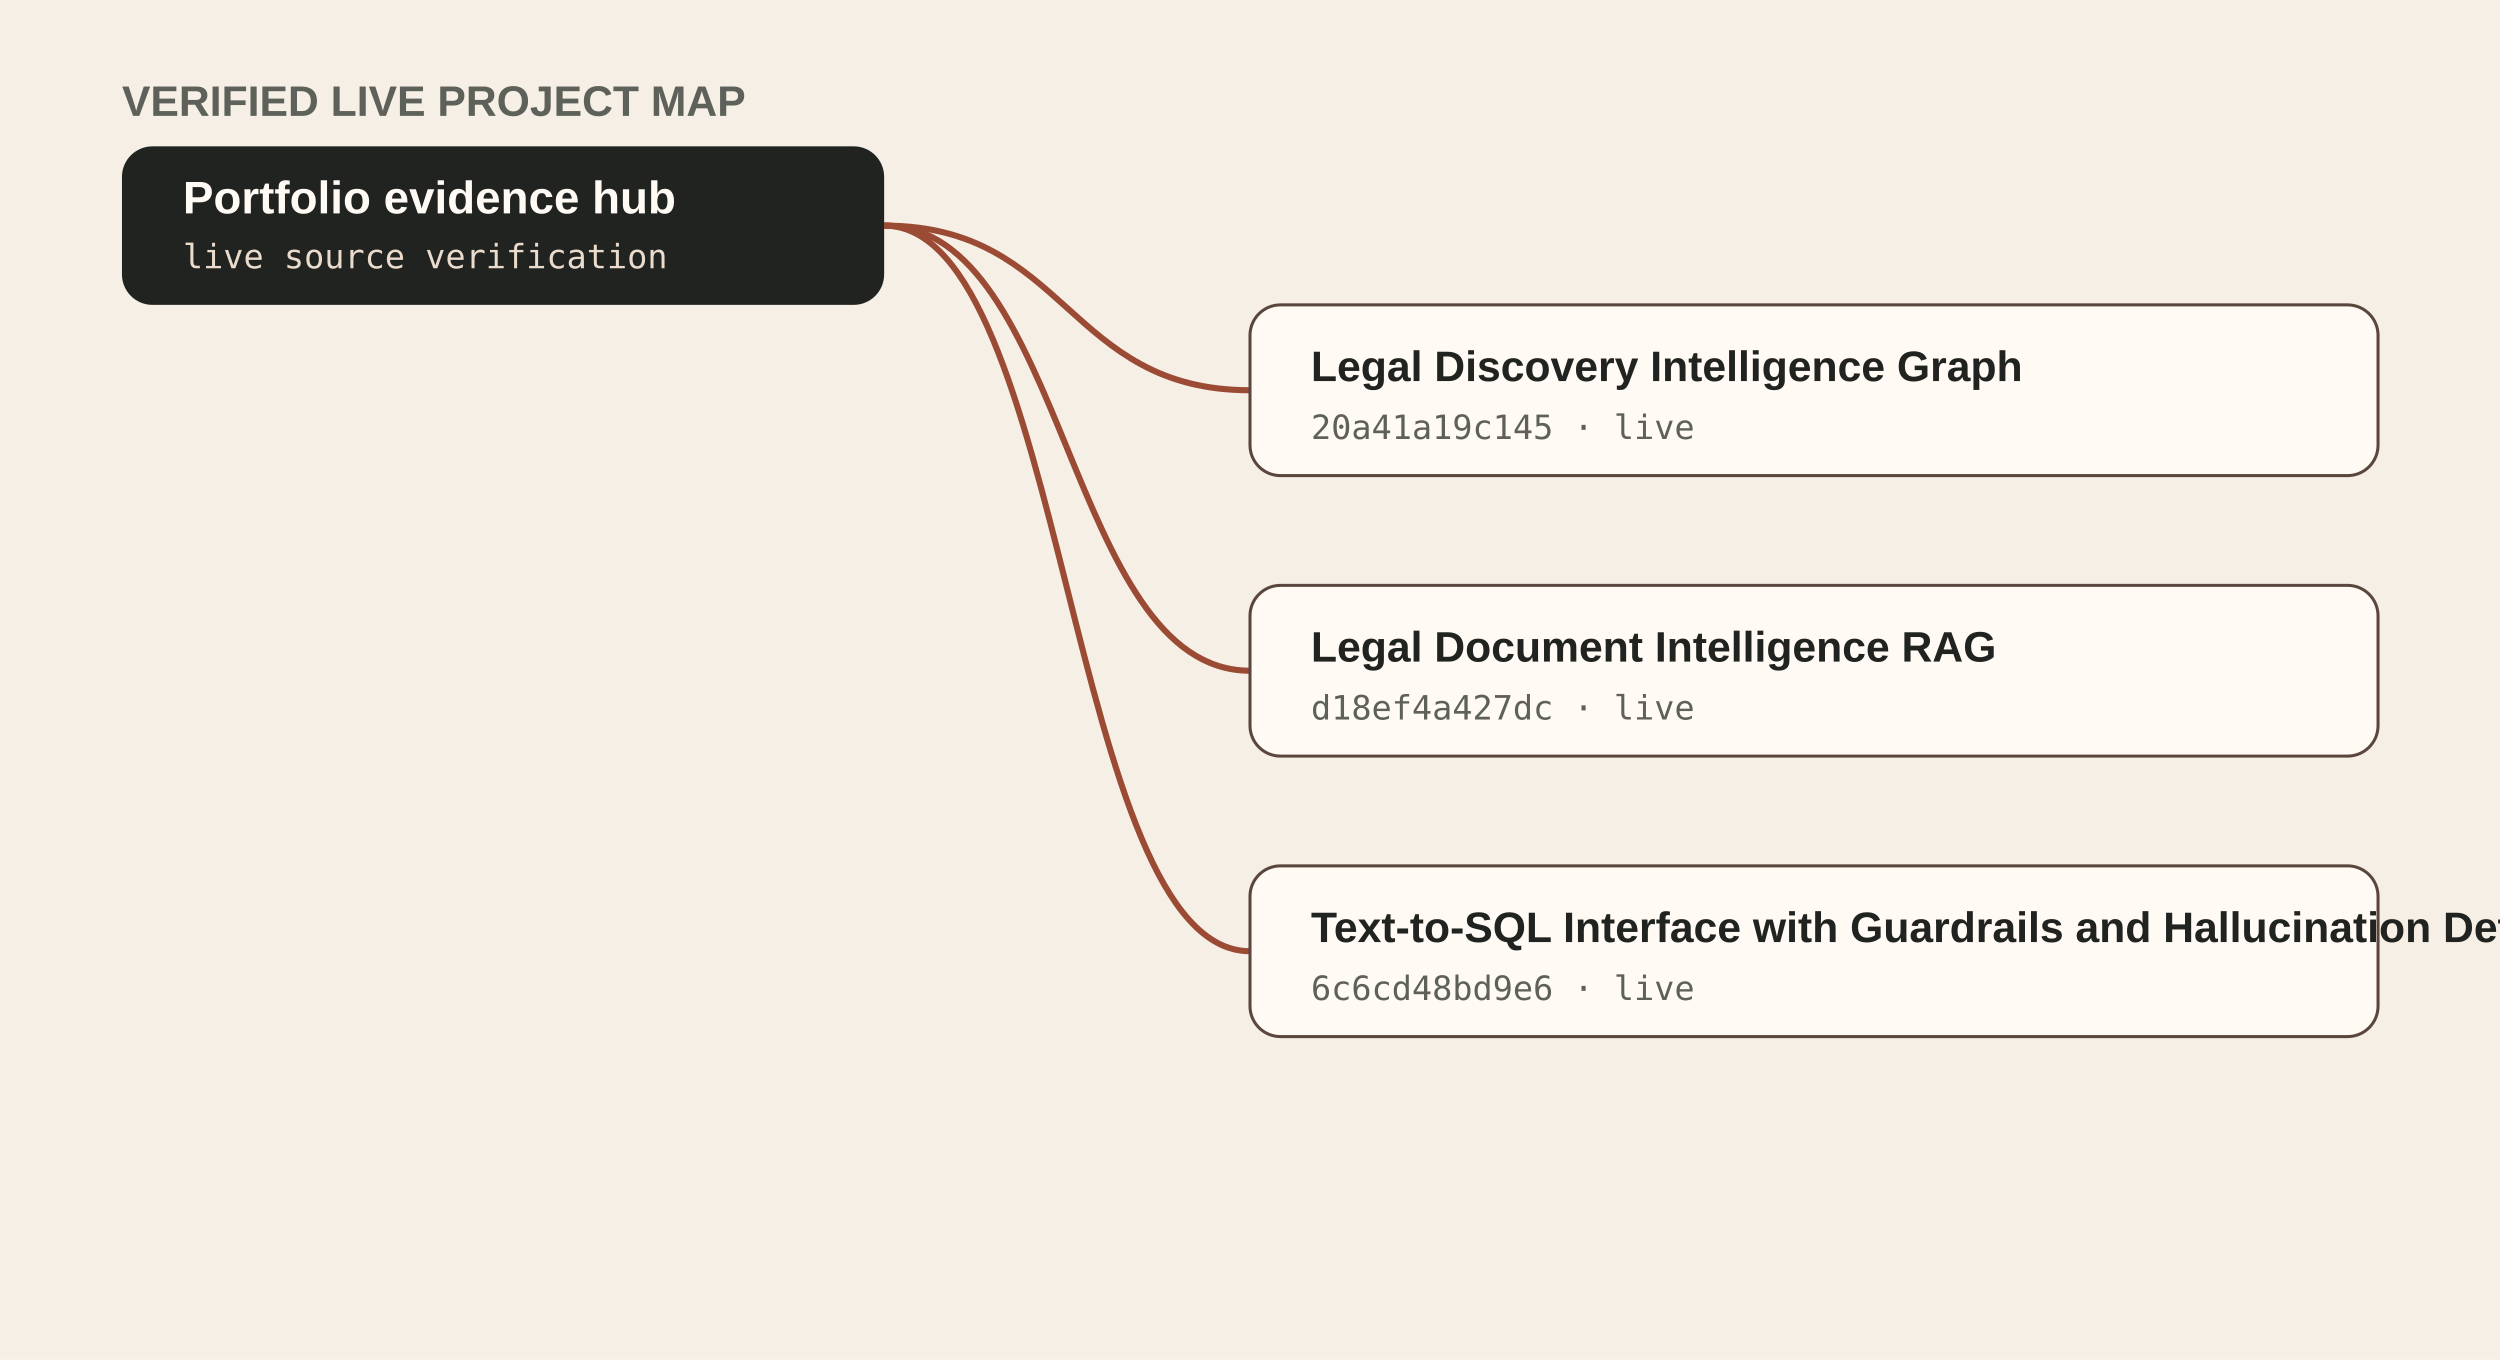
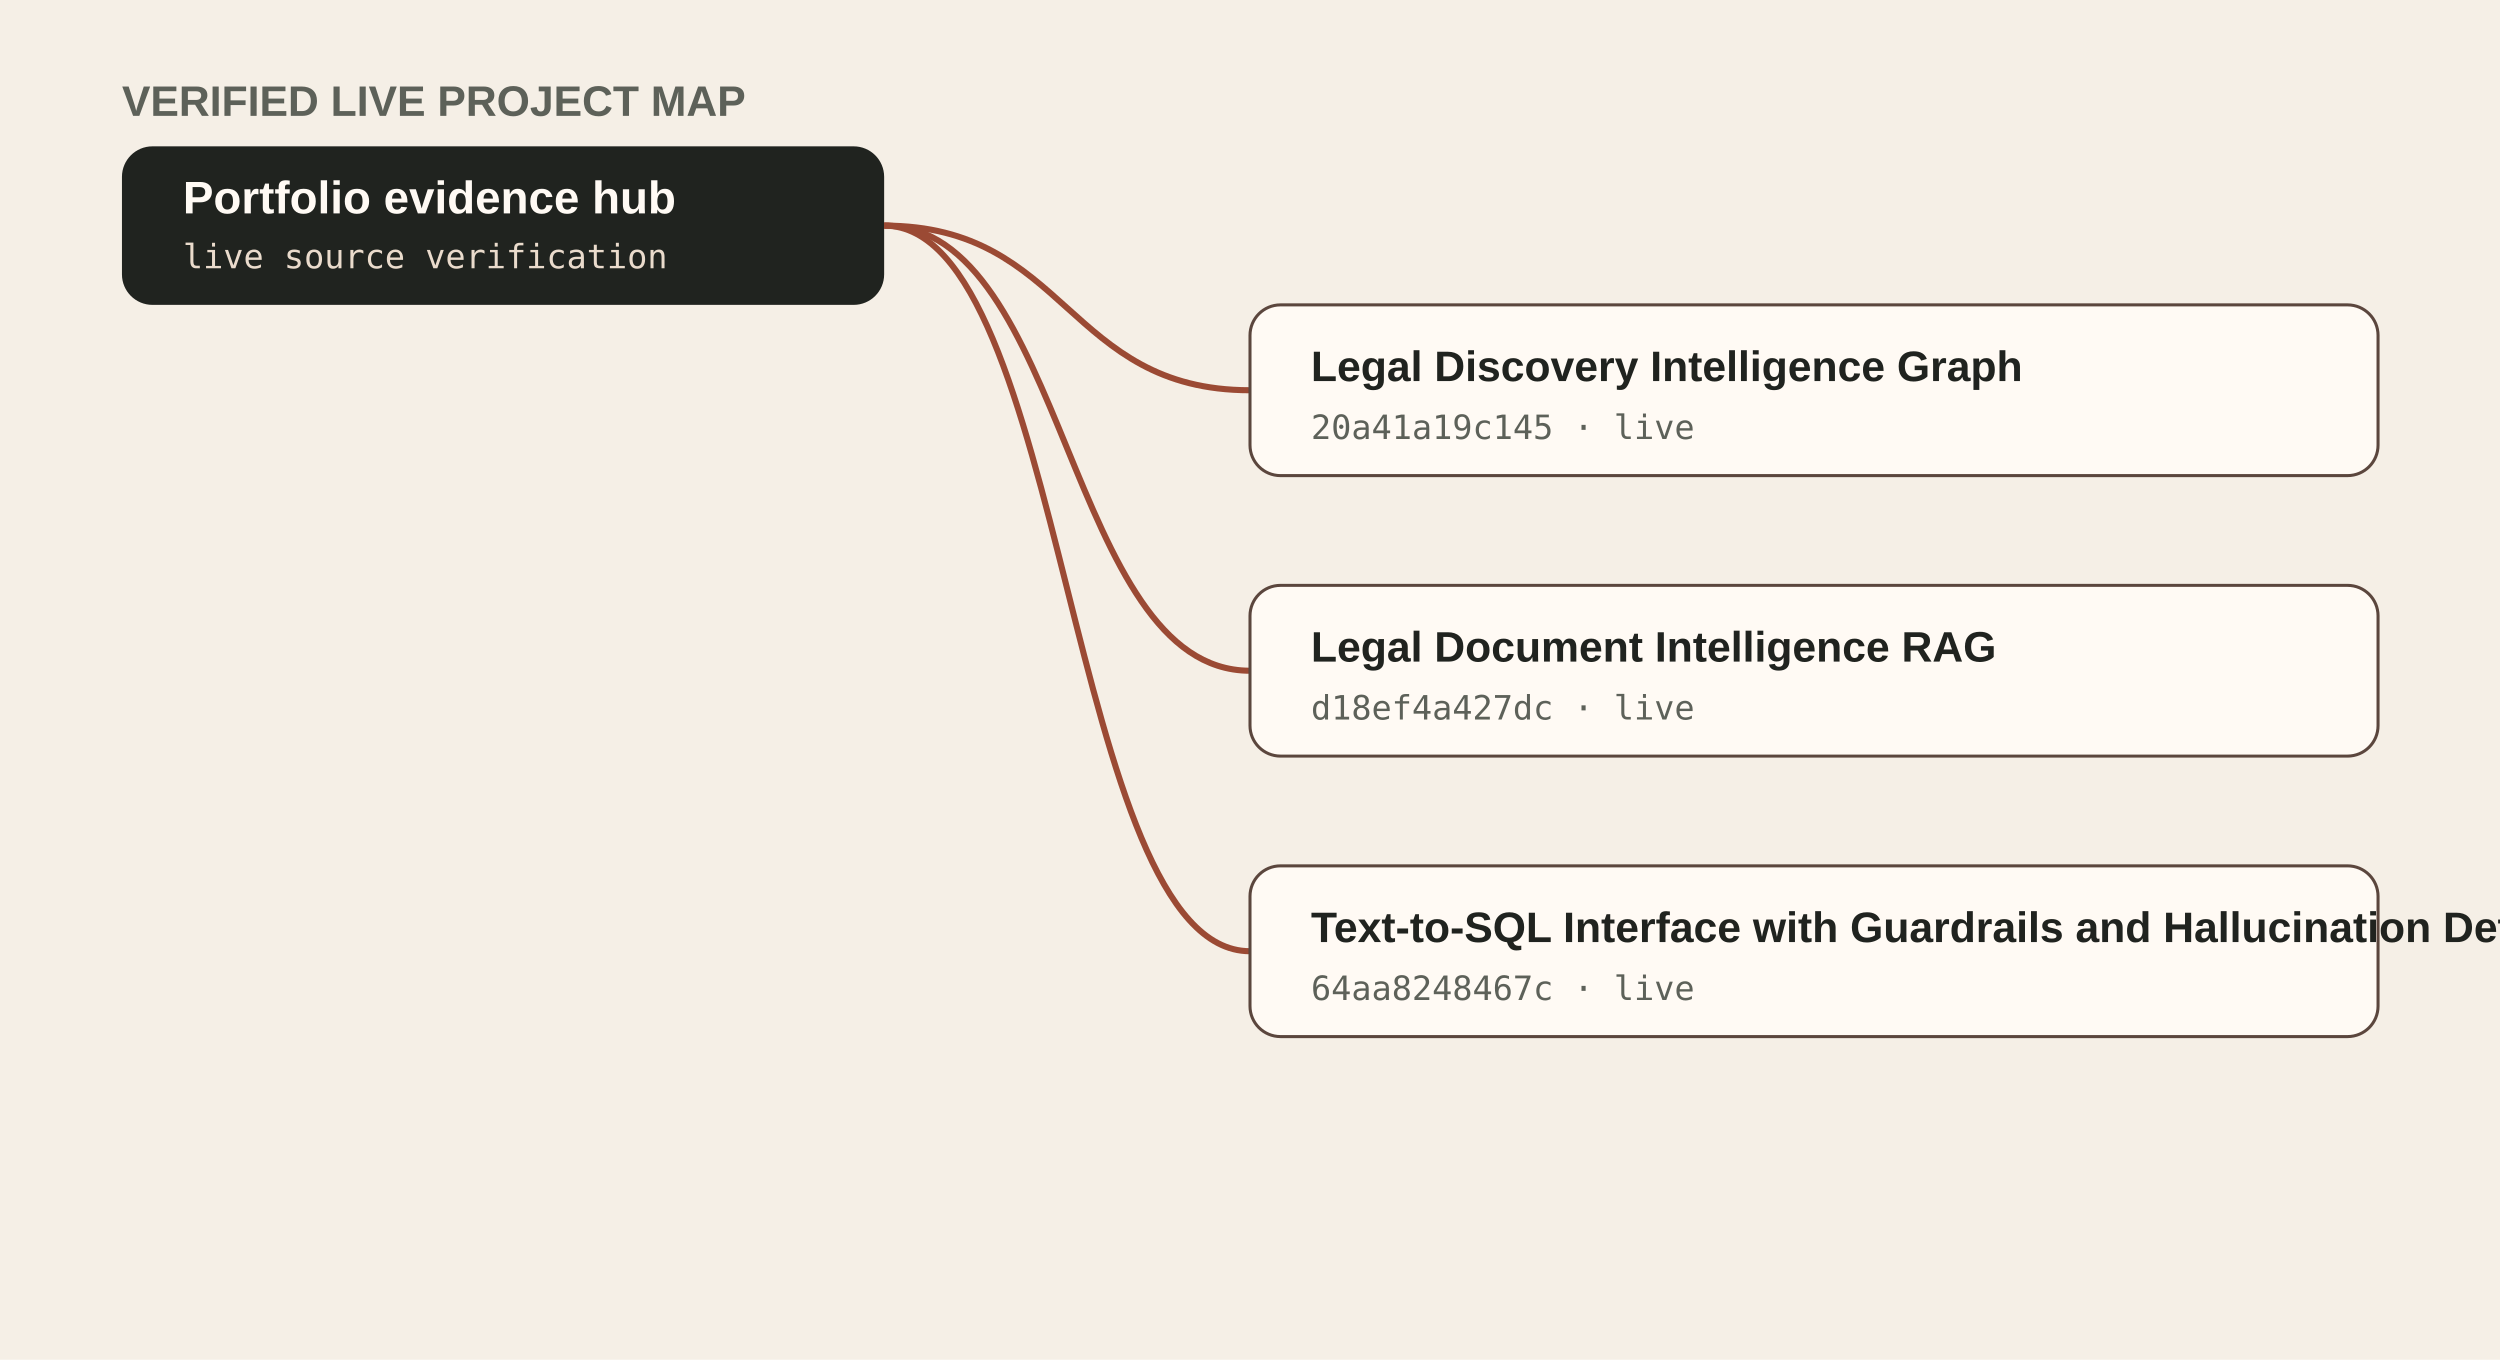
<svg xmlns="http://www.w3.org/2000/svg" width="820" height="446" viewBox="0 0 820 446" role="img" aria-labelledby="title desc">
  <rect width="820" height="446" fill="#f5efe6" />
  <text x="40" y="38" font-family="Arial, sans-serif" font-size="14" font-weight="700" fill="#5d6159">VERIFIED LIVE PROJECT MAP</text>
  <rect x="40" y="48" width="250" height="52" rx="10" fill="#20231f" />
  <text x="60" y="70" font-family="Arial, sans-serif" font-size="15" font-weight="700" fill="#fffaf4">Portfolio evidence hub</text>
  <text x="60" y="88" font-family="monospace" font-size="11" fill="#eadbcc">live source verification</text>
  <path d="M290 74 C 350 74, 350 128, 410 128" stroke="#9b4a34" stroke-width="2" fill="none" />
  <rect x="410" y="100" width="370" height="56" rx="10" fill="#fffaf4" stroke="#5b463d" />
  <text x="430" y="125" font-family="Arial, sans-serif" font-size="14" font-weight="700" fill="#20231f">Legal Discovery Intelligence Graph</text>
  <text x="430" y="144" font-family="monospace" font-size="11" fill="#5d6159">20a41a19c145 · live</text>
  <path d="M290 74 C 350 74, 350 220, 410 220" stroke="#9b4a34" stroke-width="2" fill="none" />
  <rect x="410" y="192" width="370" height="56" rx="10" fill="#fffaf4" stroke="#5b463d" />
  <text x="430" y="217" font-family="Arial, sans-serif" font-size="14" font-weight="700" fill="#20231f">Legal Document Intelligence RAG</text>
  <text x="430" y="236" font-family="monospace" font-size="11" fill="#5d6159">d18ef4a427dc · live</text>
  <path d="M290 74 C 350 74, 350 312, 410 312" stroke="#9b4a34" stroke-width="2" fill="none" />
  <rect x="410" y="284" width="370" height="56" rx="10" fill="#fffaf4" stroke="#5b463d" />
  <text x="430" y="309" font-family="Arial, sans-serif" font-size="14" font-weight="700" fill="#20231f">Text-to-SQL Interface with Guardrails and Hallucination Detection</text>
-   <text x="430" y="328" font-family="monospace" font-size="11" fill="#5d6159">6c6cd48bd9e6 · live</text>
+   <text x="430" y="328" font-family="monospace" font-size="11" fill="#5d6159">64aa8248467c · live</text>
</svg>
